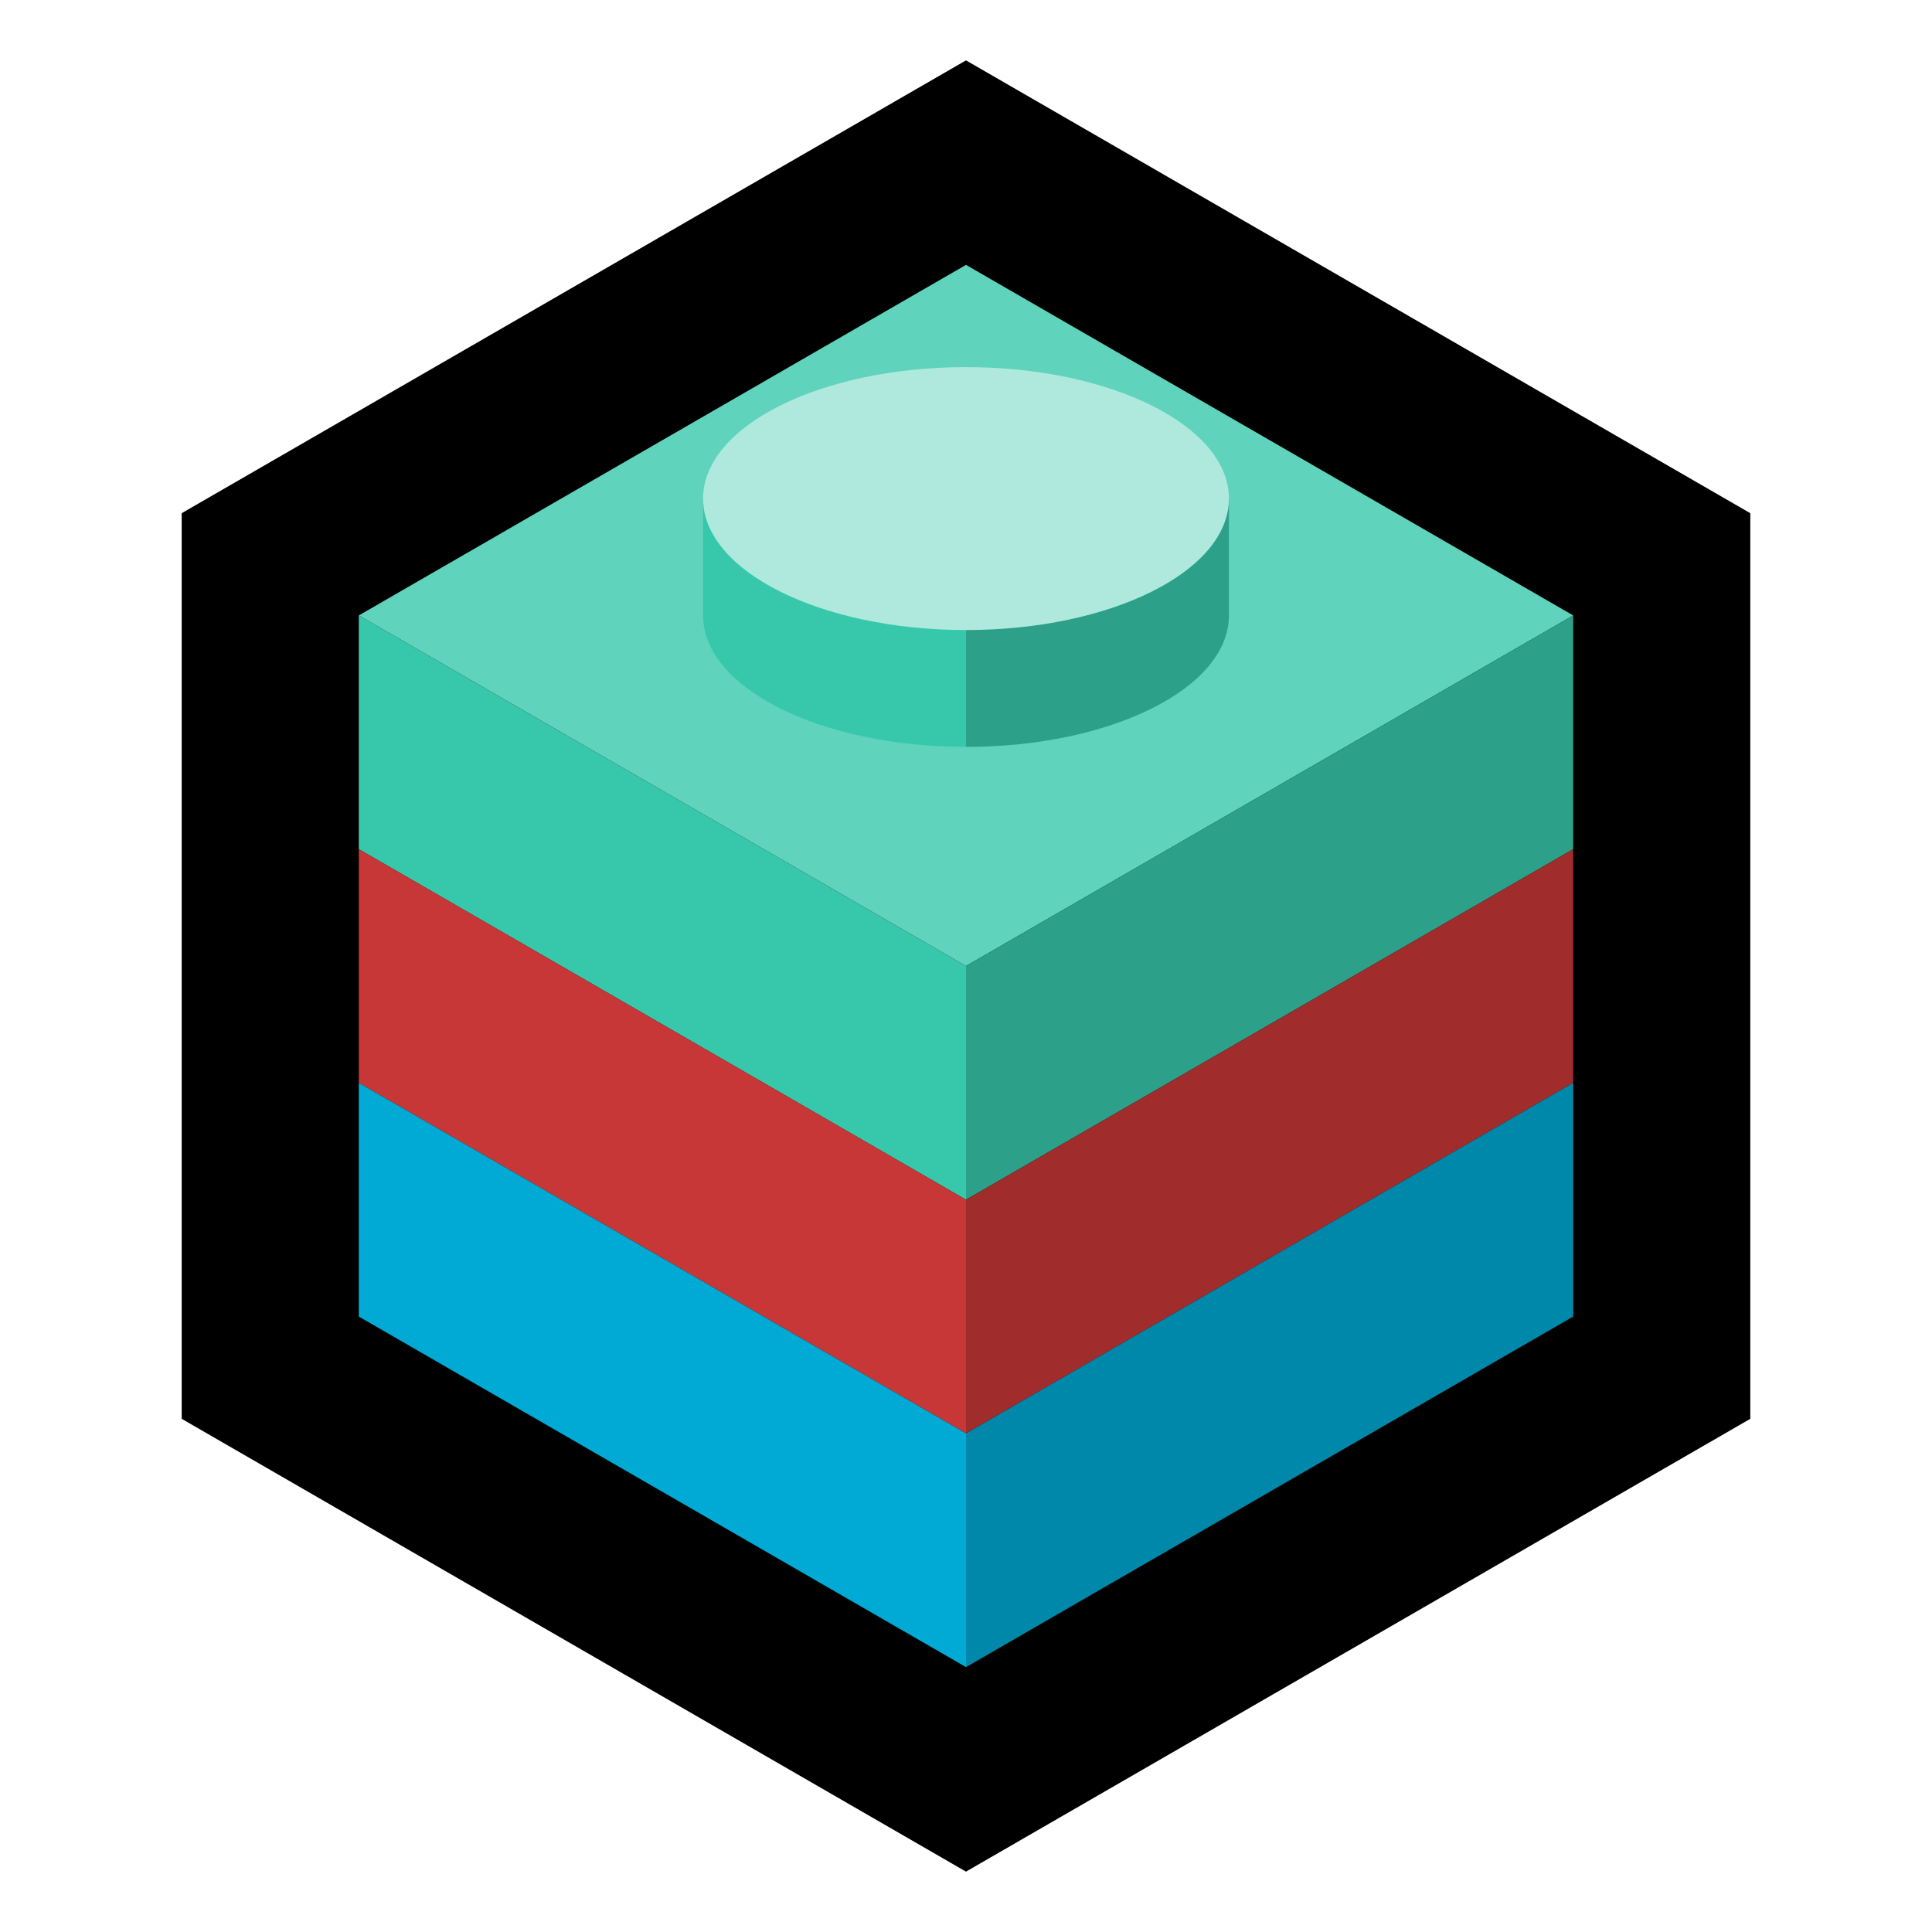
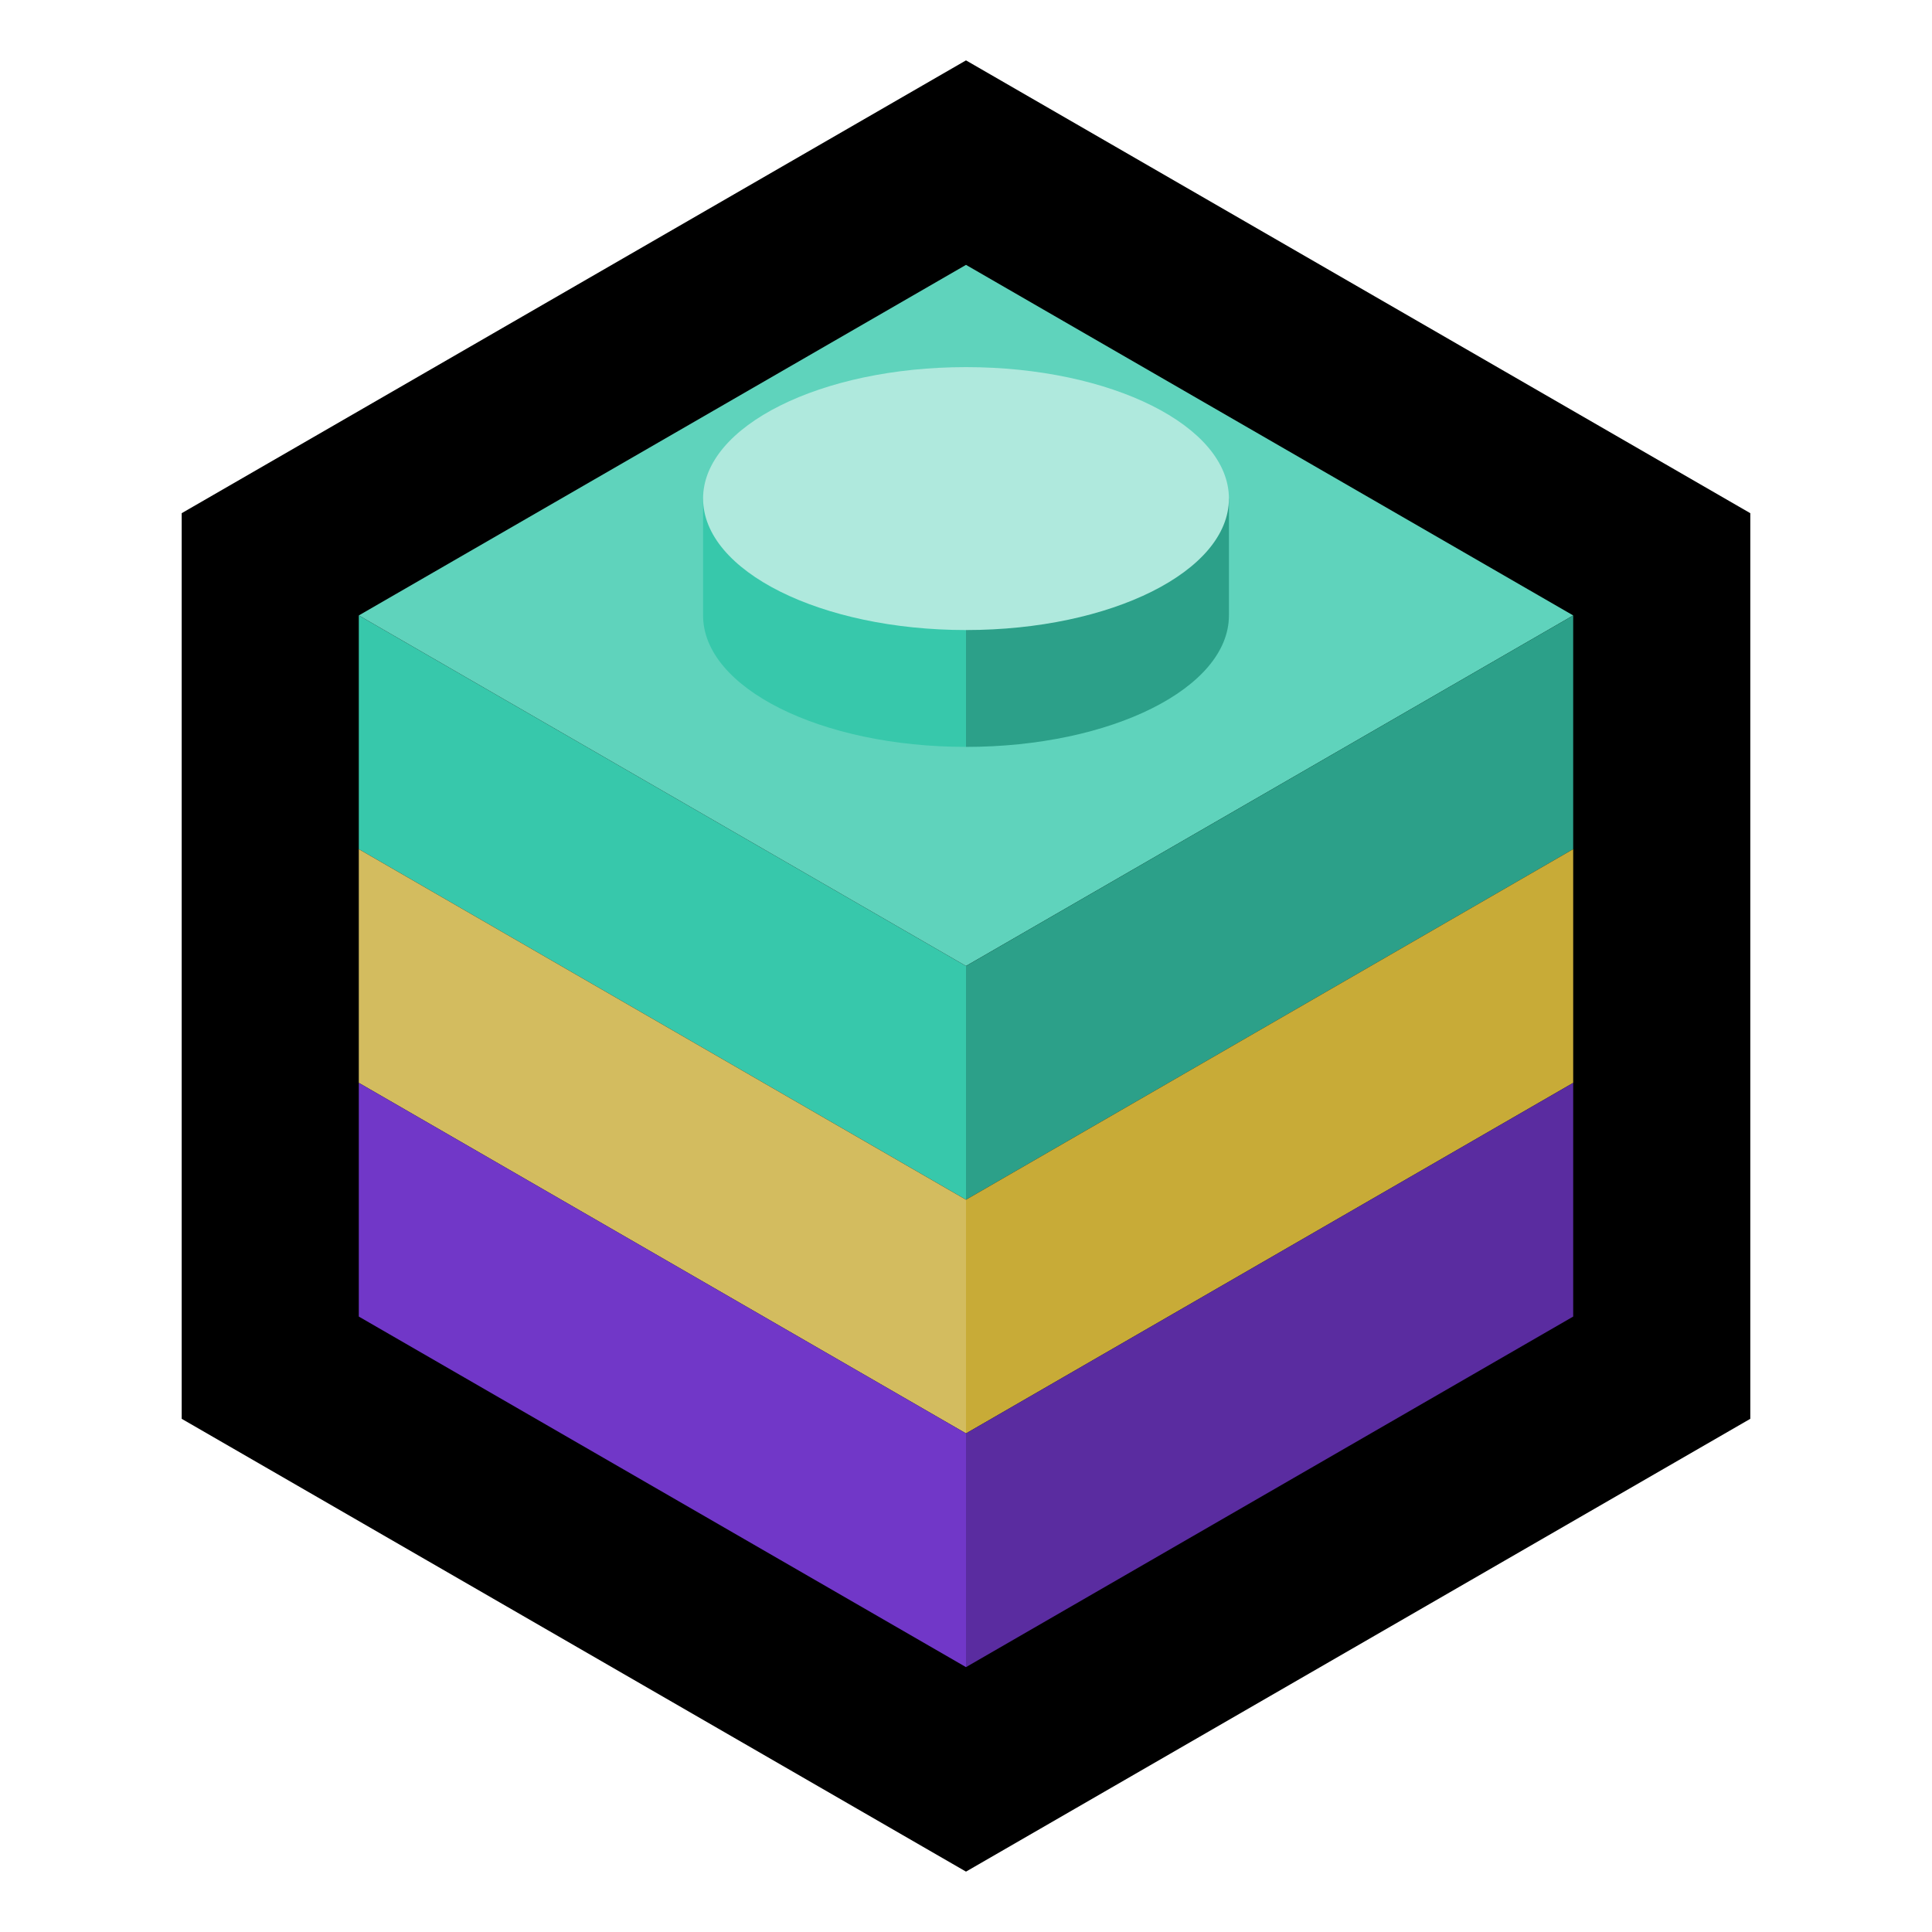
<svg xmlns="http://www.w3.org/2000/svg" width="1024" height="1024" viewBox="0 0 270.933 270.933" version="1.1" id="svg8">
  <defs id="defs2" />
  <g id="layer1" transform="translate(0,-161.5333)">
-     <g id="g17">
-       <path style="fill:#000000;fill-opacity:1;stroke-width:0.265" id="path3822" d="m 67.733,163.65 56.826,32.808 0,65.617 -56.826,32.808 -56.826,-32.808 2e-6,-65.617 z" transform="matrix(1.935484,0,0,1.935484,4.369903,-146.7419)" />
-       <path id="path12" style="fill:#37c8ab;fill-opacity:1;stroke-width:0.396" d="M 50.317 247.839 L 50.317 280.613 L 135.467 329.774 L 135.467 297 L 50.317 247.839 z " />
-       <path style="fill:#5fd3bc;fill-opacity:1;stroke-width:0.396" d="m 135.467,198.677 -85.15,49.161 85.15,49.161 85.15,-49.161 z" id="path3824" />
-       <path style="fill:#37c8ab;fill-opacity:1;stroke-width:0.512" d="m 135.467,229.403 a 36.871,18.435 0 0 0 -16.874,2.048 H 98.596 v 16.387 a 36.871,18.435 0 0 0 36.871,18.435 z" id="path3876" />
-       <path style="fill:#2ca089;fill-opacity:1;stroke-width:0.512" d="m 135.467,229.403 v 36.871 a 36.871,18.435 0 0 0 36.871,-18.435 v -16.387 h -20.056 a 36.871,18.435 0 0 0 -16.815,-2.048 z" id="ellipse3866" />
-       <ellipse style="fill:#afe9dd;fill-opacity:1;stroke-width:0.512" id="ellipse3868" cx="135.467" cy="231.452" rx="36.871" ry="18.435" />
-       <path id="path13" style="fill:#c83737;fill-opacity:1;stroke-width:0.396" d="m 50.317,280.613 v 32.774 l 85.15,49.161 v -32.774 z" />
-       <path id="path14" style="fill:#00aad4;fill-opacity:1;stroke-width:0.396" d="m 50.317,313.387 v 32.774 l 85.15,49.161 v -32.774 z" />
-       <path id="path15" style="fill:#2ca089;fill-opacity:1;stroke-width:0.396" d="m 220.616,247.839 v 32.774 l -85.15,49.161 v -32.774 z" />
-       <path id="path16" style="fill:#a02c2c;fill-opacity:1;stroke-width:0.396" d="m 220.616,280.613 v 32.774 l -85.15,49.161 v -32.774 z" />
-       <path id="path17" style="fill:#0088aa;fill-opacity:1;stroke-width:0.396" d="m 220.616,313.387 v 32.774 l -85.15,49.161 v -32.774 z" />
-     </g>
+     <path style="fill:#000000;fill-opacity:1;stroke-width:0.265" id="path3822" d="m 67.733,163.65 56.826,32.808 0,65.617 -56.826,32.808 -56.826,-32.808 2e-6,-65.617 z" transform="matrix(1.935484,0,0,1.935484,4.369903,-146.7419)" />
+     <path id="path12" style="fill:#37c8ab;fill-opacity:1;stroke-width:0.396" d="m 50.317,247.839 v 32.774 l 85.15,49.161 v -32.774 z" />
+     <path style="fill:#5fd3bc;fill-opacity:1;stroke-width:0.396" d="m 135.467,198.677 -85.15,49.161 85.15,49.161 85.15,-49.161 z" id="path3824" />
+     <path style="fill:#37c8ab;fill-opacity:1;stroke-width:0.512" d="m 135.467,229.403 a 36.871,18.435 0 0 0 -16.874,2.048 H 98.596 v 16.387 a 36.871,18.435 0 0 0 36.871,18.435 z" id="path3876" />
+     <path style="fill:#2ca089;fill-opacity:1;stroke-width:0.512" d="m 135.467,229.403 v 36.871 a 36.871,18.435 0 0 0 36.871,-18.435 v -16.387 h -20.056 a 36.871,18.435 0 0 0 -16.815,-2.048 z" id="ellipse3866" />
+     <ellipse style="fill:#afe9dd;fill-opacity:1;stroke-width:0.512" id="ellipse3868" cx="135.467" cy="231.452" rx="36.871" ry="18.435" />
+     <path id="path13" style="fill:#d3bc5f;fill-opacity:1;stroke-width:0.396" d="m 50.317,280.613 v 32.774 l 85.15,49.161 v -32.774 z" />
+     <path id="path14" style="fill:#7137c8;fill-opacity:1;stroke-width:0.396" d="m 50.317,313.387 v 32.774 l 85.15,49.161 v -32.774 z" />
+     <path id="path15" style="fill:#2ca089;fill-opacity:1;stroke-width:0.396" d="m 220.616,247.839 v 32.774 l -85.15,49.161 v -32.774 z" />
+     <path id="path16" style="fill:#c8ab37;fill-opacity:1;stroke-width:0.396" d="m 220.616,280.613 v 32.774 l -85.15,49.161 v -32.774 z" />
+     <path id="path17" style="fill:#5a2ca0;fill-opacity:1;stroke-width:0.396" d="m 220.616,313.387 v 32.774 l -85.15,49.161 v -32.774 z" />
  </g>
</svg>
